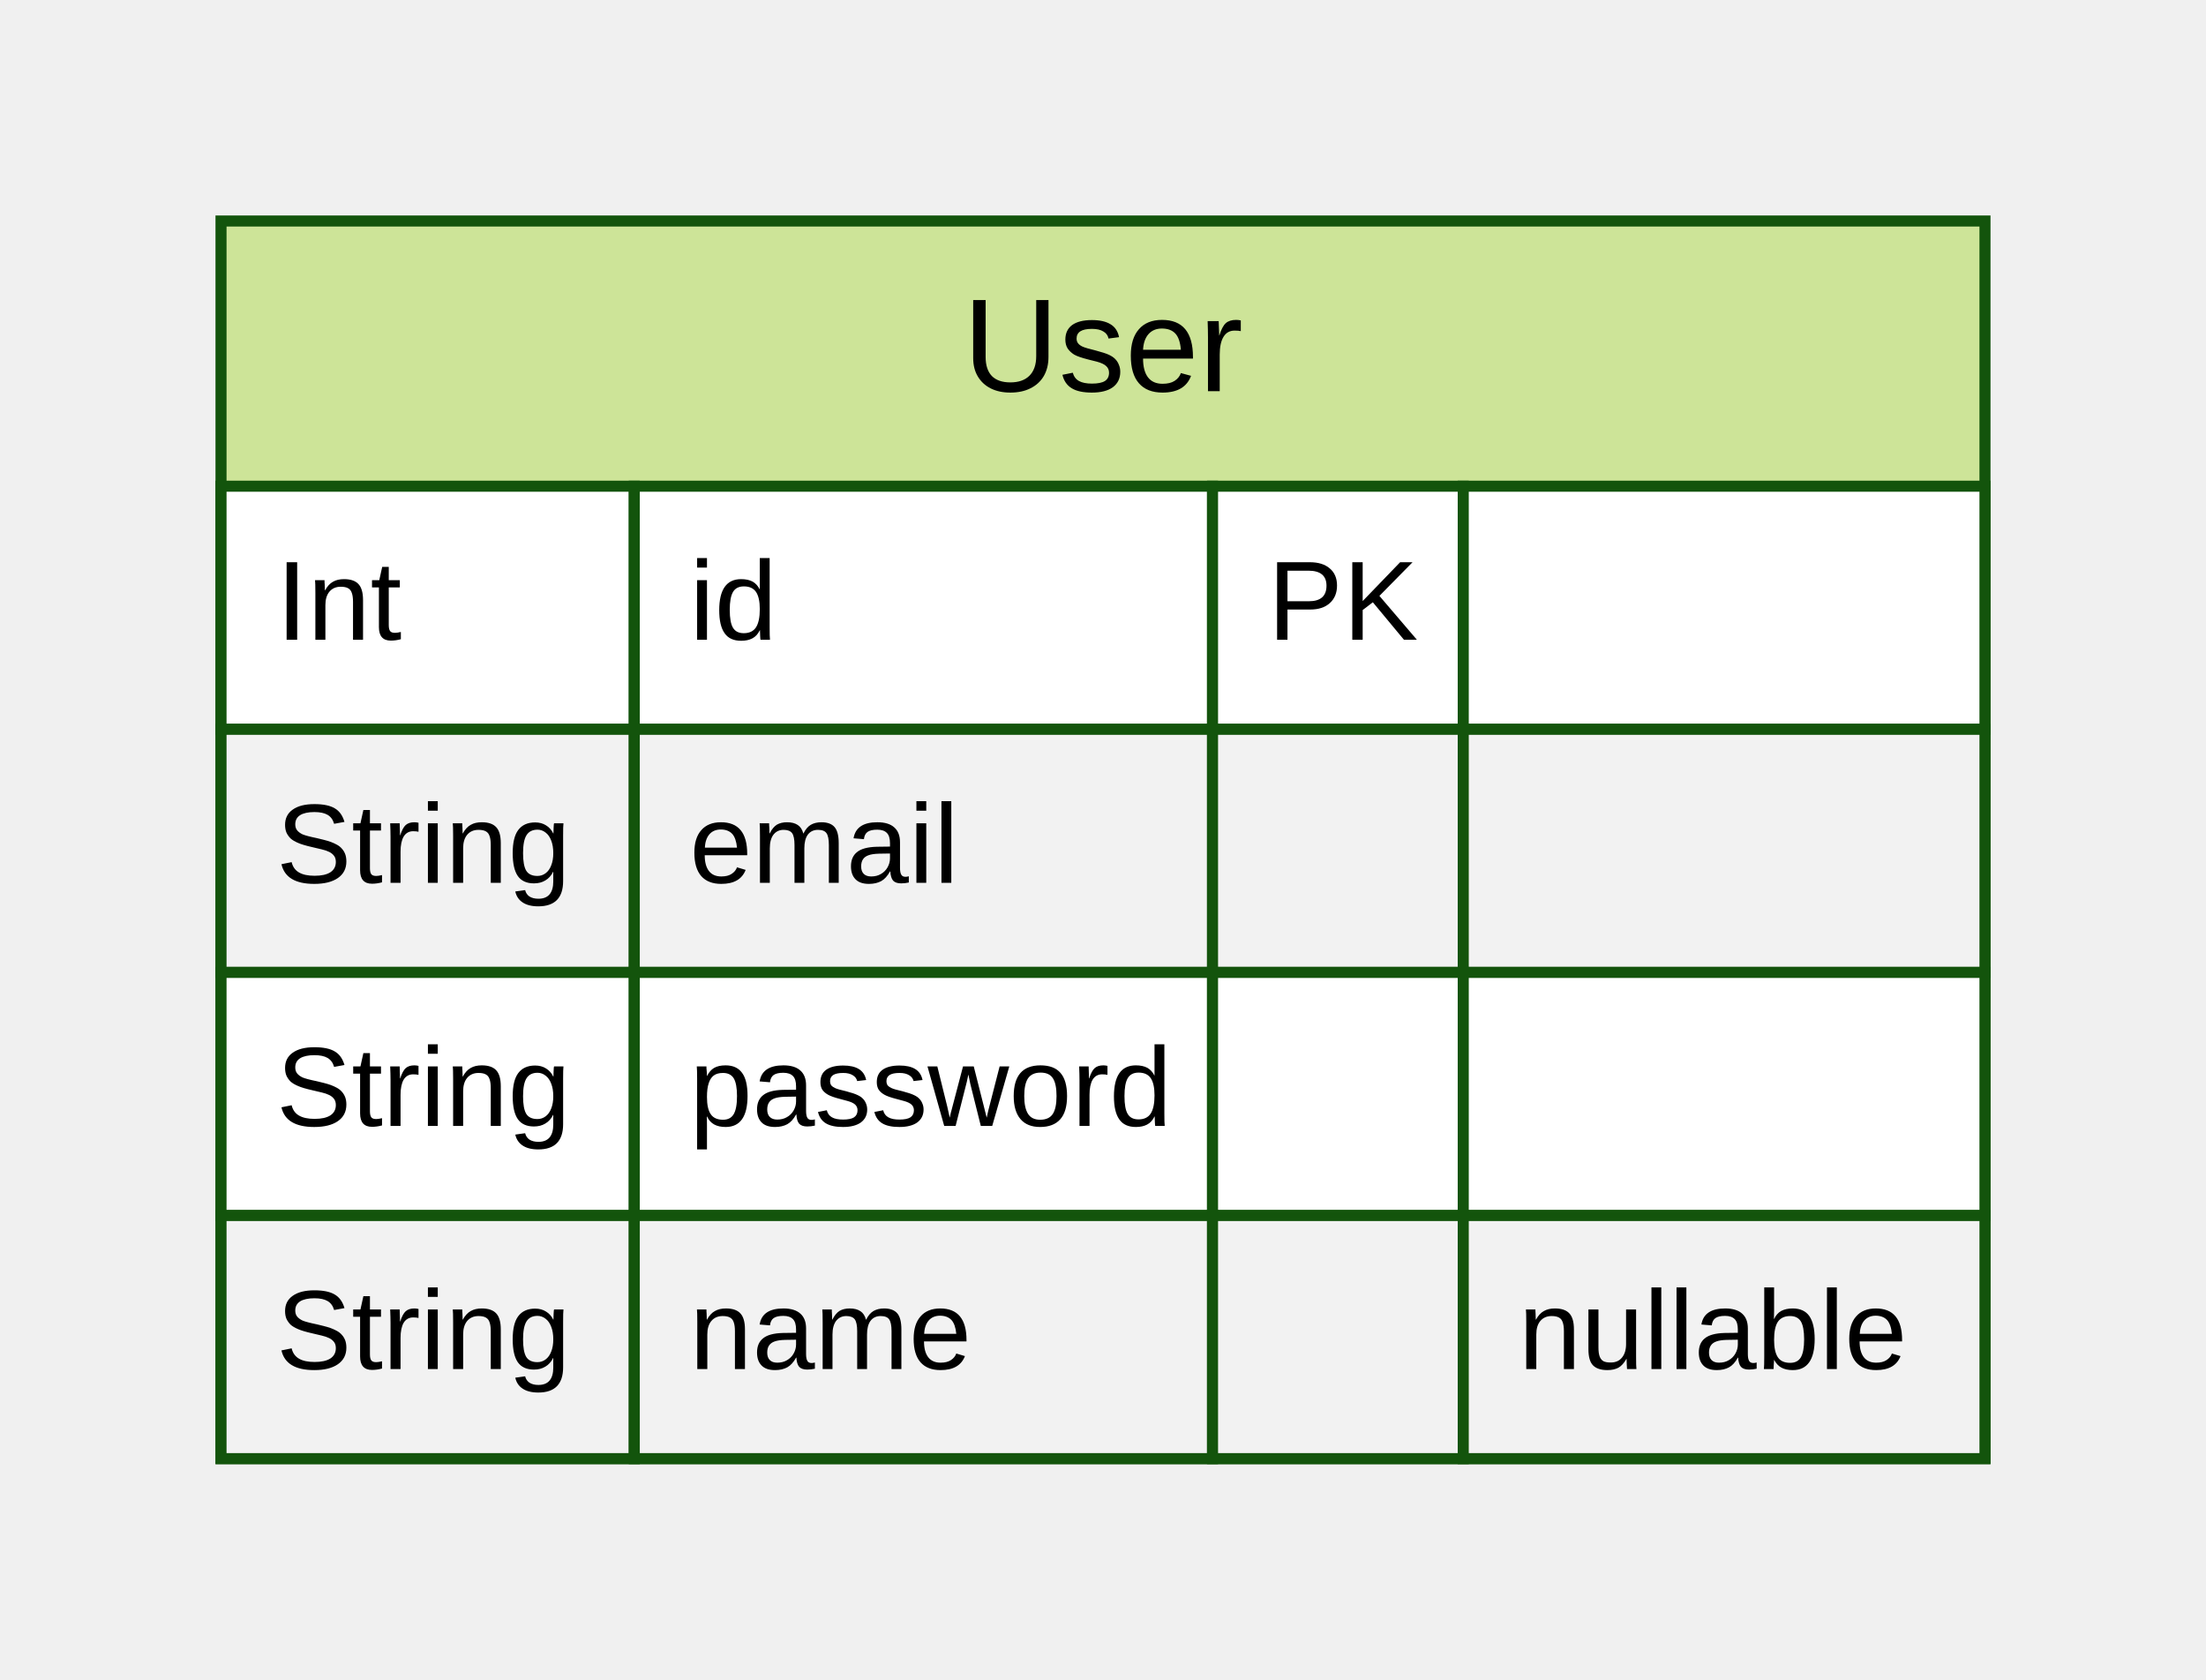
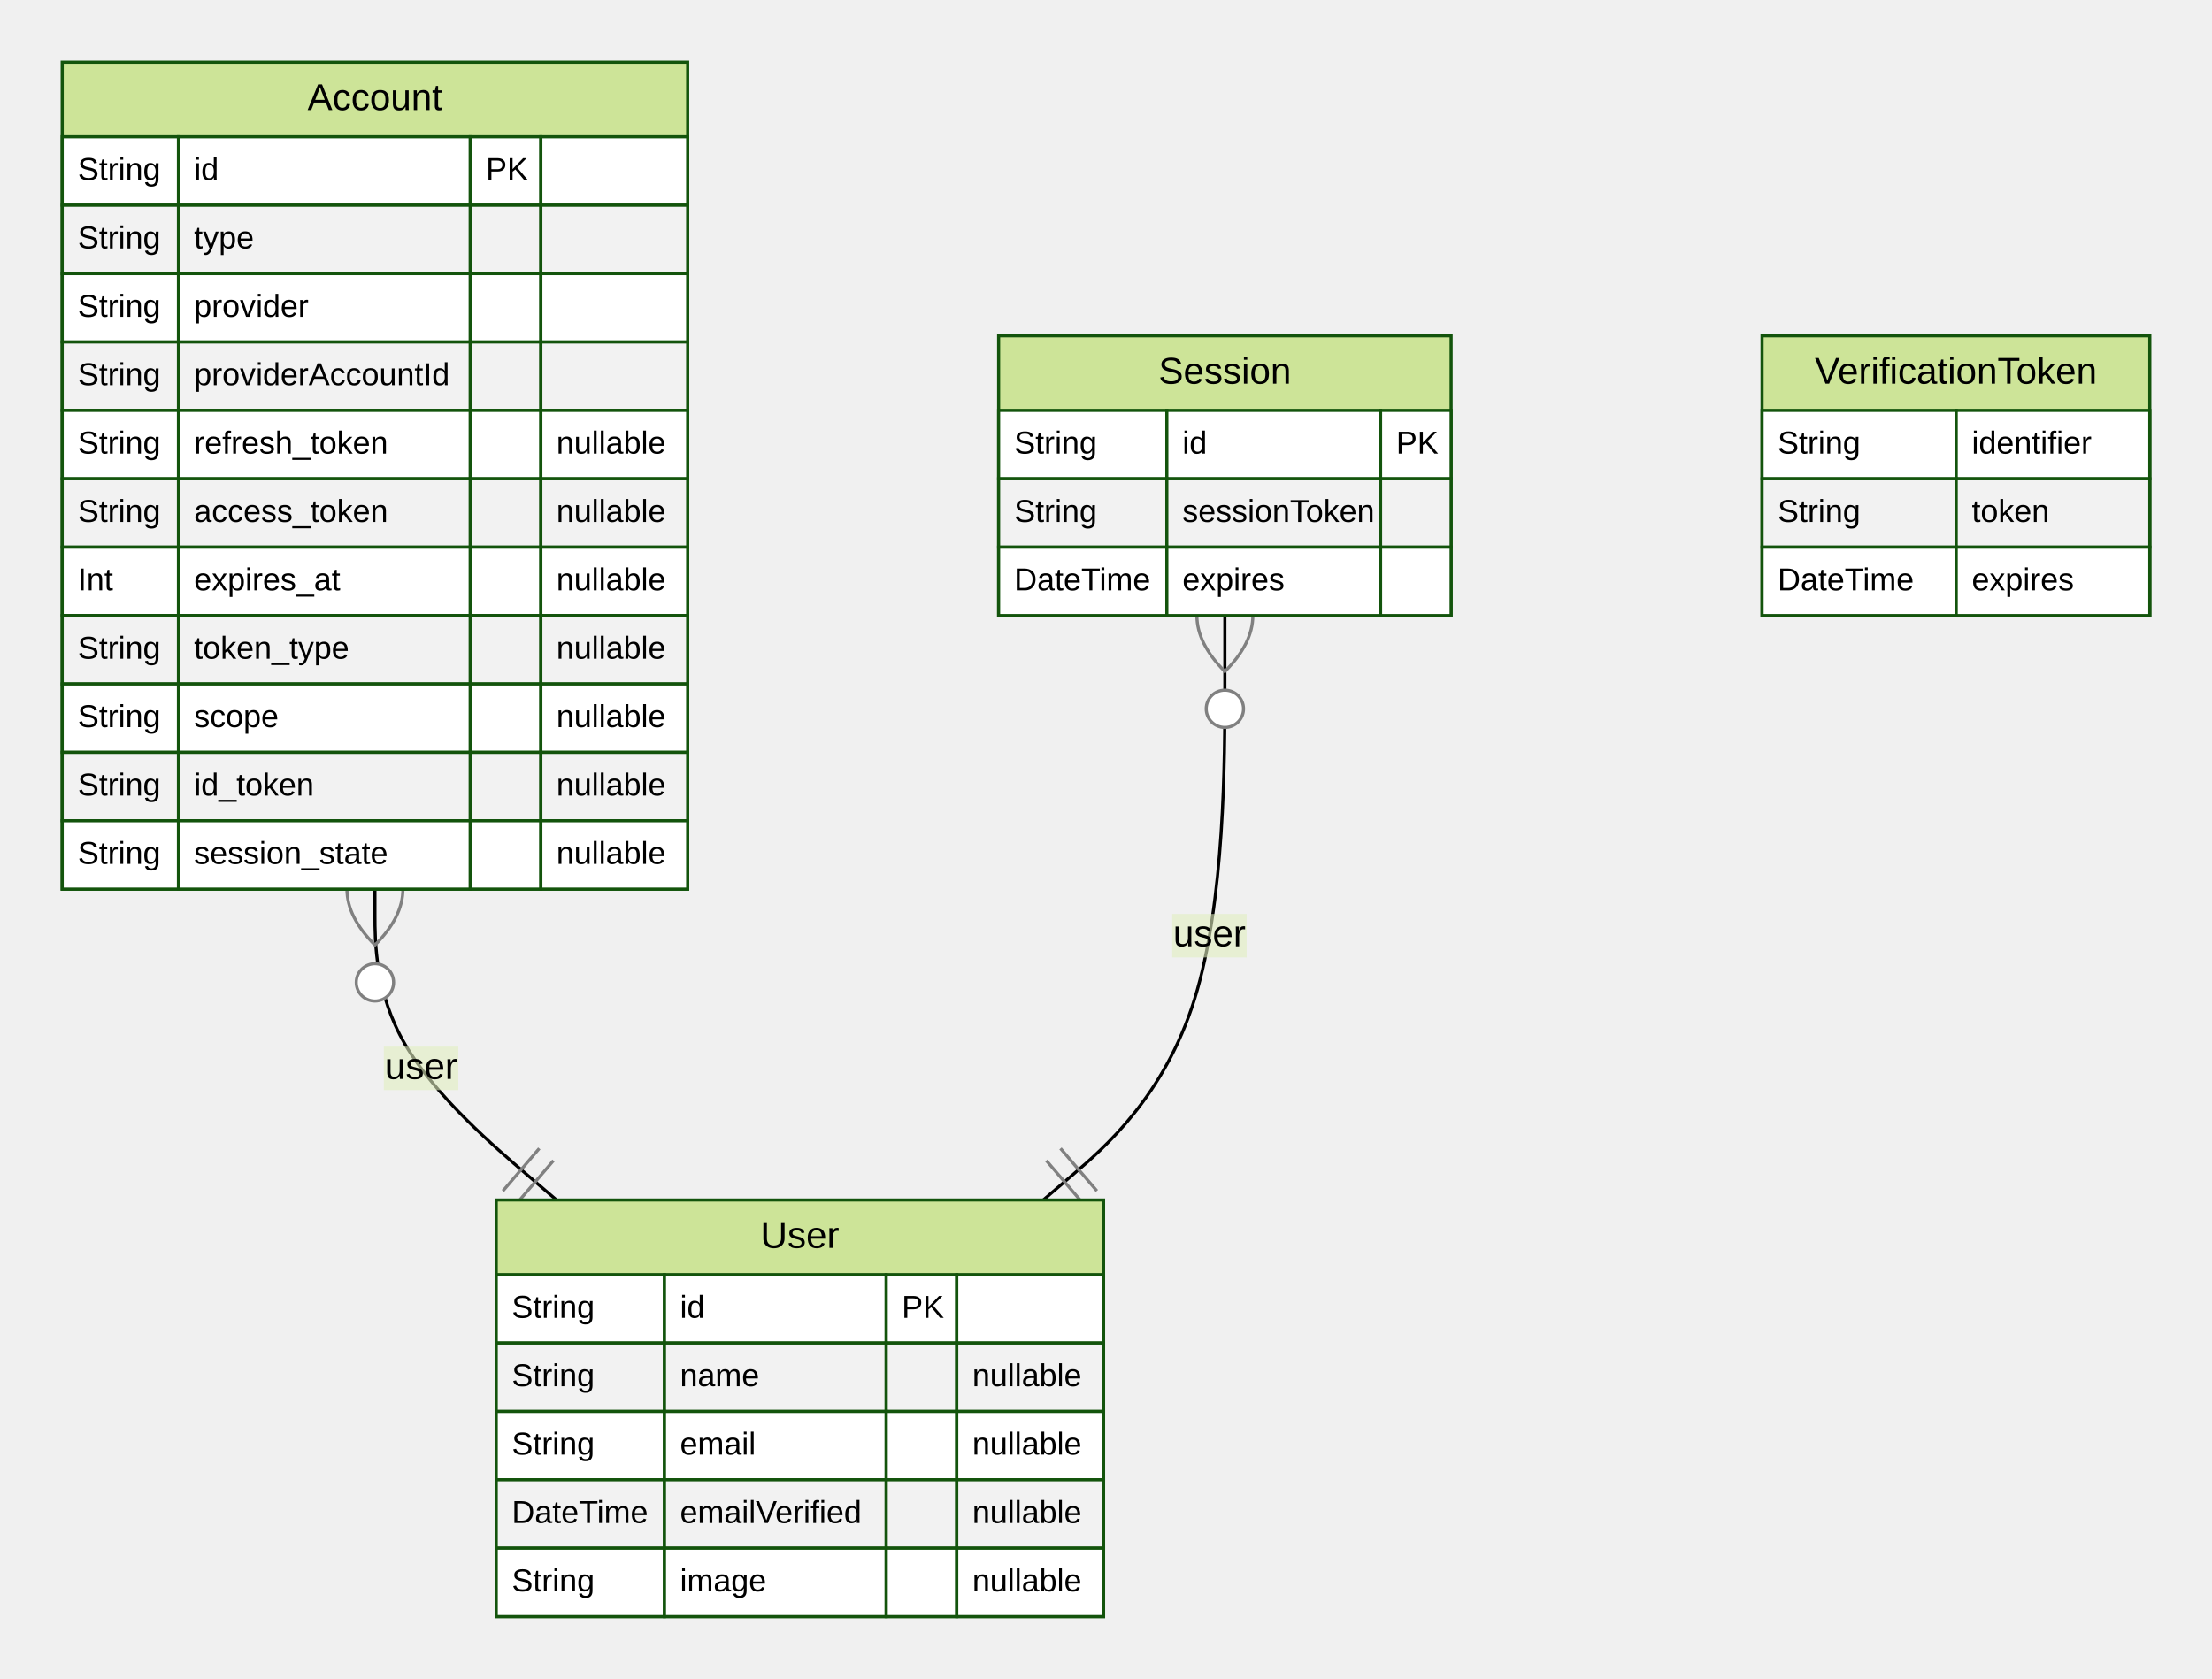
- <svg xmlns="http://www.w3.org/2000/svg" aria-labelledby="chart-title-mermaid-0 chart-desc-mermaid-0" role="img" viewBox="0 0 199.624 152" style="max-width: 199.624px; background-color: white;" width="100%" id="mermaid-0">
+ <svg xmlns="http://www.w3.org/2000/svg" aria-labelledby="chart-title-mermaid-0 chart-desc-mermaid-0" role="img" viewBox="0 0 711.367 540" style="max-width: 711.367px; background-color: white;" width="100%" id="mermaid-0">
  <style>#mermaid-0 {font-family:"trebuchet ms",verdana,arial,sans-serif;font-size:16px;fill:#000000;}#mermaid-0 .error-icon{fill:#552222;}#mermaid-0 .error-text{fill:#552222;stroke:#552222;}#mermaid-0 .edge-thickness-normal{stroke-width:2px;}#mermaid-0 .edge-thickness-thick{stroke-width:3.5px;}#mermaid-0 .edge-pattern-solid{stroke-dasharray:0;}#mermaid-0 .edge-pattern-dashed{stroke-dasharray:3;}#mermaid-0 .edge-pattern-dotted{stroke-dasharray:2;}#mermaid-0 .marker{fill:#000000;stroke:#000000;}#mermaid-0 .marker.cross{stroke:#000000;}#mermaid-0 svg{font-family:"trebuchet ms",verdana,arial,sans-serif;font-size:16px;}#mermaid-0 .entityBox{fill:#cde498;stroke:#13540c;}#mermaid-0 .attributeBoxOdd{fill:#ffffff;stroke:#13540c;}#mermaid-0 .attributeBoxEven{fill:#f2f2f2;stroke:#13540c;}#mermaid-0 .relationshipLabelBox{fill:hsl(78.158, 58.462%, 84.51%);opacity:0.7;background-color:hsl(78.158, 58.462%, 84.51%);}#mermaid-0 .relationshipLabelBox rect{opacity:0.5;}#mermaid-0 .relationshipLine{stroke:#000000;}#mermaid-0 :root{--mermaid-font-family:"trebuchet ms",verdana,arial,sans-serif;}</style>
  <g />
  <defs>
    <marker orient="auto" markerHeight="18" markerWidth="18" refY="9" refX="0" id="ONLY_ONE_START">
      <path d="M9,0 L9,18 M15,0 L15,18" fill="none" stroke="gray" />
    </marker>
  </defs>
  <defs>
    <marker orient="auto" markerHeight="18" markerWidth="18" refY="9" refX="18" id="ONLY_ONE_END">
      <path d="M3,0 L3,18 M9,0 L9,18" fill="none" stroke="gray" />
    </marker>
  </defs>
  <defs>
    <marker orient="auto" markerHeight="18" markerWidth="30" refY="9" refX="0" id="ZERO_OR_ONE_START">
      <circle r="6" cy="9" cx="21" fill="white" stroke="gray" />
      <path d="M9,0 L9,18" fill="none" stroke="gray" />
    </marker>
  </defs>
  <defs>
    <marker orient="auto" markerHeight="18" markerWidth="30" refY="9" refX="30" id="ZERO_OR_ONE_END">
      <circle r="6" cy="9" cx="9" fill="white" stroke="gray" />
      <path d="M21,0 L21,18" fill="none" stroke="gray" />
    </marker>
  </defs>
  <defs>
    <marker orient="auto" markerHeight="36" markerWidth="45" refY="18" refX="18" id="ONE_OR_MORE_START">
      <path d="M0,18 Q 18,0 36,18 Q 18,36 0,18 M42,9 L42,27" fill="none" stroke="gray" />
    </marker>
  </defs>
  <defs>
    <marker orient="auto" markerHeight="36" markerWidth="45" refY="18" refX="27" id="ONE_OR_MORE_END">
      <path d="M3,9 L3,27 M9,18 Q27,0 45,18 Q27,36 9,18" fill="none" stroke="gray" />
    </marker>
  </defs>
  <defs>
    <marker orient="auto" markerHeight="36" markerWidth="57" refY="18" refX="18" id="ZERO_OR_MORE_START">
      <circle r="6" cy="18" cx="48" fill="white" stroke="gray" />
      <path d="M0,18 Q18,0 36,18 Q18,36 0,18" fill="none" stroke="gray" />
    </marker>
  </defs>
  <defs>
    <marker orient="auto" markerHeight="36" markerWidth="57" refY="18" refX="39" id="ZERO_OR_MORE_END">
      <circle r="6" cy="18" cx="9" fill="white" stroke="gray" />
      <path d="M21,18 Q39,0 57,18 Q39,36 21,18" fill="none" stroke="gray" />
    </marker>
  </defs>
-   <g transform="translate(20,20 )" id="User">
-     <rect height="112" width="159.624" y="0" x="0" stroke="gray" fill-opacity="100%" fill="honeydew" class="er entityBox" />
-     <text transform="translate(79.81188,12)" style="font-family: &quot;trebuchet ms&quot;, verdana, arial, sans-serif;; font-size: 12px" text-anchor="middle" dominant-baseline="middle" y="0" x="0" id="entity-User" class="er entityLabel">User</text>
+   <path marker-start="url(#ZERO_OR_MORE_START)" marker-end="url(#ONLY_ONE_END)" fill="none" stroke="gray" d="M120.575,286L120.575,294.333C120.575,302.667,120.575,319.333,130.31,336C140.044,352.667,159.512,369.333,169.246,377.667L178.981,386" class="er relationshipLine" />
+   <path marker-start="url(#ZERO_OR_MORE_START)" marker-end="url(#ONLY_ONE_END)" fill="none" stroke="gray" d="M393.912,198L393.912,221C393.912,244,393.912,290,384.177,321.333C374.443,352.667,354.975,369.333,345.241,377.667L335.506,386" class="er relationshipLine" />
+   <g transform="translate(20,20 )" id="Account">
+     <rect height="266" width="201.151" y="0" x="0" stroke="gray" fill-opacity="100%" fill="honeydew" class="er entityBox" />
+     <text transform="translate(100.5754,12)" style="font-family: &quot;trebuchet ms&quot;, verdana, arial, sans-serif;; font-size: 12px" text-anchor="middle" dominant-baseline="middle" y="0" x="0" id="entity-Account" class="er entityLabel">Account</text>
    <rect height="22" width="37.396" y="24" x="0" stroke="gray" fill-opacity="100%" fill="honeydew" class="er attributeBoxOdd" />
-     <text transform="translate(5,35)" style="font-family: &quot;trebuchet ms&quot;, verdana, arial, sans-serif;; font-size: 10.2px" text-anchor="left" dominant-baseline="middle" y="0" x="0" id="entity-User-attr-1-type" class="er entityLabel">Int</text>
-     <rect height="22" width="52.327" y="24" x="37.396" stroke="gray" fill-opacity="100%" fill="honeydew" class="er attributeBoxOdd" />
-     <text transform="translate(42.39606,35)" style="font-family: &quot;trebuchet ms&quot;, verdana, arial, sans-serif;; font-size: 10.2px" text-anchor="left" dominant-baseline="middle" y="0" x="0" id="entity-User-attr-1-name" class="er entityLabel">id</text>
-     <rect height="22" width="22.688" y="24" x="89.724" stroke="gray" fill-opacity="100%" fill="honeydew" class="er attributeBoxOdd" />
-     <text transform="translate(94.72354,35)" style="font-family: &quot;trebuchet ms&quot;, verdana, arial, sans-serif;; font-size: 10.2px" text-anchor="left" dominant-baseline="middle" y="0" x="0" id="entity-User-attr-1-key" class="er entityLabel">PK</text>
-     <rect height="22" width="47.213" y="24" x="112.411" stroke="gray" fill-opacity="100%" fill="honeydew" class="er attributeBoxOdd" />
-     <text transform="translate(117.4112,35)" style="font-family: &quot;trebuchet ms&quot;, verdana, arial, sans-serif;; font-size: 10.2px" text-anchor="left" dominant-baseline="middle" y="0" x="0" id="entity-User-attr-1-comment" class="er entityLabel" />
+     <text transform="translate(5,35)" style="font-family: &quot;trebuchet ms&quot;, verdana, arial, sans-serif;; font-size: 10.2px" text-anchor="left" dominant-baseline="middle" y="0" x="0" id="entity-Account-attr-1-type" class="er entityLabel">String</text>
+     <rect height="22" width="93.855" y="24" x="37.396" stroke="gray" fill-opacity="100%" fill="honeydew" class="er attributeBoxOdd" />
+     <text transform="translate(42.39606,35)" style="font-family: &quot;trebuchet ms&quot;, verdana, arial, sans-serif;; font-size: 10.2px" text-anchor="left" dominant-baseline="middle" y="0" x="0" id="entity-Account-attr-1-name" class="er entityLabel">id</text>
+     <rect height="22" width="22.688" y="24" x="131.251" stroke="gray" fill-opacity="100%" fill="honeydew" class="er attributeBoxOdd" />
+     <text transform="translate(136.2506,35)" style="font-family: &quot;trebuchet ms&quot;, verdana, arial, sans-serif;; font-size: 10.2px" text-anchor="left" dominant-baseline="middle" y="0" x="0" id="entity-Account-attr-1-key" class="er entityLabel">PK</text>
+     <rect height="22" width="47.213" y="24" x="153.938" stroke="gray" fill-opacity="100%" fill="honeydew" class="er attributeBoxOdd" />
+     <text transform="translate(158.9383,35)" style="font-family: &quot;trebuchet ms&quot;, verdana, arial, sans-serif;; font-size: 10.2px" text-anchor="left" dominant-baseline="middle" y="0" x="0" id="entity-Account-attr-1-comment" class="er entityLabel" />
    <rect height="22" width="37.396" y="46" x="0" stroke="gray" fill-opacity="100%" fill="honeydew" class="er attributeBoxEven" />
+     <text transform="translate(5,57)" style="font-family: &quot;trebuchet ms&quot;, verdana, arial, sans-serif;; font-size: 10.2px" text-anchor="left" dominant-baseline="middle" y="0" x="0" id="entity-Account-attr-2-type" class="er entityLabel">String</text>
+     <rect height="22" width="93.855" y="46" x="37.396" stroke="gray" fill-opacity="100%" fill="honeydew" class="er attributeBoxEven" />
+     <text transform="translate(42.39606,57)" style="font-family: &quot;trebuchet ms&quot;, verdana, arial, sans-serif;; font-size: 10.2px" text-anchor="left" dominant-baseline="middle" y="0" x="0" id="entity-Account-attr-2-name" class="er entityLabel">type</text>
+     <rect height="22" width="22.688" y="46" x="131.251" stroke="gray" fill-opacity="100%" fill="honeydew" class="er attributeBoxEven" />
+     <text transform="translate(136.2506,57)" style="font-family: &quot;trebuchet ms&quot;, verdana, arial, sans-serif;; font-size: 10.2px" text-anchor="left" dominant-baseline="middle" y="0" x="0" id="entity-Account-attr-2-key" class="er entityLabel" />
+     <rect height="22" width="47.213" y="46" x="153.938" stroke="gray" fill-opacity="100%" fill="honeydew" class="er attributeBoxEven" />
+     <text transform="translate(158.9383,57)" style="font-family: &quot;trebuchet ms&quot;, verdana, arial, sans-serif;; font-size: 10.2px" text-anchor="left" dominant-baseline="middle" y="0" x="0" id="entity-Account-attr-2-comment" class="er entityLabel" />
+     <rect height="22" width="37.396" y="68" x="0" stroke="gray" fill-opacity="100%" fill="honeydew" class="er attributeBoxOdd" />
+     <text transform="translate(5,79)" style="font-family: &quot;trebuchet ms&quot;, verdana, arial, sans-serif;; font-size: 10.2px" text-anchor="left" dominant-baseline="middle" y="0" x="0" id="entity-Account-attr-3-type" class="er entityLabel">String</text>
+     <rect height="22" width="93.855" y="68" x="37.396" stroke="gray" fill-opacity="100%" fill="honeydew" class="er attributeBoxOdd" />
+     <text transform="translate(42.39606,79)" style="font-family: &quot;trebuchet ms&quot;, verdana, arial, sans-serif;; font-size: 10.2px" text-anchor="left" dominant-baseline="middle" y="0" x="0" id="entity-Account-attr-3-name" class="er entityLabel">provider</text>
+     <rect height="22" width="22.688" y="68" x="131.251" stroke="gray" fill-opacity="100%" fill="honeydew" class="er attributeBoxOdd" />
+     <text transform="translate(136.2506,79)" style="font-family: &quot;trebuchet ms&quot;, verdana, arial, sans-serif;; font-size: 10.2px" text-anchor="left" dominant-baseline="middle" y="0" x="0" id="entity-Account-attr-3-key" class="er entityLabel" />
+     <rect height="22" width="47.213" y="68" x="153.938" stroke="gray" fill-opacity="100%" fill="honeydew" class="er attributeBoxOdd" />
+     <text transform="translate(158.9383,79)" style="font-family: &quot;trebuchet ms&quot;, verdana, arial, sans-serif;; font-size: 10.2px" text-anchor="left" dominant-baseline="middle" y="0" x="0" id="entity-Account-attr-3-comment" class="er entityLabel" />
+     <rect height="22" width="37.396" y="90" x="0" stroke="gray" fill-opacity="100%" fill="honeydew" class="er attributeBoxEven" />
+     <text transform="translate(5,101)" style="font-family: &quot;trebuchet ms&quot;, verdana, arial, sans-serif;; font-size: 10.2px" text-anchor="left" dominant-baseline="middle" y="0" x="0" id="entity-Account-attr-4-type" class="er entityLabel">String</text>
+     <rect height="22" width="93.855" y="90" x="37.396" stroke="gray" fill-opacity="100%" fill="honeydew" class="er attributeBoxEven" />
+     <text transform="translate(42.39606,101)" style="font-family: &quot;trebuchet ms&quot;, verdana, arial, sans-serif;; font-size: 10.2px" text-anchor="left" dominant-baseline="middle" y="0" x="0" id="entity-Account-attr-4-name" class="er entityLabel">providerAccountId</text>
+     <rect height="22" width="22.688" y="90" x="131.251" stroke="gray" fill-opacity="100%" fill="honeydew" class="er attributeBoxEven" />
+     <text transform="translate(136.2506,101)" style="font-family: &quot;trebuchet ms&quot;, verdana, arial, sans-serif;; font-size: 10.2px" text-anchor="left" dominant-baseline="middle" y="0" x="0" id="entity-Account-attr-4-key" class="er entityLabel" />
+     <rect height="22" width="47.213" y="90" x="153.938" stroke="gray" fill-opacity="100%" fill="honeydew" class="er attributeBoxEven" />
+     <text transform="translate(158.9383,101)" style="font-family: &quot;trebuchet ms&quot;, verdana, arial, sans-serif;; font-size: 10.2px" text-anchor="left" dominant-baseline="middle" y="0" x="0" id="entity-Account-attr-4-comment" class="er entityLabel" />
+     <rect height="22" width="37.396" y="112" x="0" stroke="gray" fill-opacity="100%" fill="honeydew" class="er attributeBoxOdd" />
+     <text transform="translate(5,123)" style="font-family: &quot;trebuchet ms&quot;, verdana, arial, sans-serif;; font-size: 10.2px" text-anchor="left" dominant-baseline="middle" y="0" x="0" id="entity-Account-attr-5-type" class="er entityLabel">String</text>
+     <rect height="22" width="93.855" y="112" x="37.396" stroke="gray" fill-opacity="100%" fill="honeydew" class="er attributeBoxOdd" />
+     <text transform="translate(42.39606,123)" style="font-family: &quot;trebuchet ms&quot;, verdana, arial, sans-serif;; font-size: 10.2px" text-anchor="left" dominant-baseline="middle" y="0" x="0" id="entity-Account-attr-5-name" class="er entityLabel">refresh_token</text>
+     <rect height="22" width="22.688" y="112" x="131.251" stroke="gray" fill-opacity="100%" fill="honeydew" class="er attributeBoxOdd" />
+     <text transform="translate(136.2506,123)" style="font-family: &quot;trebuchet ms&quot;, verdana, arial, sans-serif;; font-size: 10.2px" text-anchor="left" dominant-baseline="middle" y="0" x="0" id="entity-Account-attr-5-key" class="er entityLabel" />
+     <rect height="22" width="47.213" y="112" x="153.938" stroke="gray" fill-opacity="100%" fill="honeydew" class="er attributeBoxOdd" />
+     <text transform="translate(158.9383,123)" style="font-family: &quot;trebuchet ms&quot;, verdana, arial, sans-serif;; font-size: 10.2px" text-anchor="left" dominant-baseline="middle" y="0" x="0" id="entity-Account-attr-5-comment" class="er entityLabel">nullable</text>
+     <rect height="22" width="37.396" y="134" x="0" stroke="gray" fill-opacity="100%" fill="honeydew" class="er attributeBoxEven" />
+     <text transform="translate(5,145)" style="font-family: &quot;trebuchet ms&quot;, verdana, arial, sans-serif;; font-size: 10.2px" text-anchor="left" dominant-baseline="middle" y="0" x="0" id="entity-Account-attr-6-type" class="er entityLabel">String</text>
+     <rect height="22" width="93.855" y="134" x="37.396" stroke="gray" fill-opacity="100%" fill="honeydew" class="er attributeBoxEven" />
+     <text transform="translate(42.39606,145)" style="font-family: &quot;trebuchet ms&quot;, verdana, arial, sans-serif;; font-size: 10.2px" text-anchor="left" dominant-baseline="middle" y="0" x="0" id="entity-Account-attr-6-name" class="er entityLabel">access_token</text>
+     <rect height="22" width="22.688" y="134" x="131.251" stroke="gray" fill-opacity="100%" fill="honeydew" class="er attributeBoxEven" />
+     <text transform="translate(136.2506,145)" style="font-family: &quot;trebuchet ms&quot;, verdana, arial, sans-serif;; font-size: 10.2px" text-anchor="left" dominant-baseline="middle" y="0" x="0" id="entity-Account-attr-6-key" class="er entityLabel" />
+     <rect height="22" width="47.213" y="134" x="153.938" stroke="gray" fill-opacity="100%" fill="honeydew" class="er attributeBoxEven" />
+     <text transform="translate(158.9383,145)" style="font-family: &quot;trebuchet ms&quot;, verdana, arial, sans-serif;; font-size: 10.2px" text-anchor="left" dominant-baseline="middle" y="0" x="0" id="entity-Account-attr-6-comment" class="er entityLabel">nullable</text>
+     <rect height="22" width="37.396" y="156" x="0" stroke="gray" fill-opacity="100%" fill="honeydew" class="er attributeBoxOdd" />
+     <text transform="translate(5,167)" style="font-family: &quot;trebuchet ms&quot;, verdana, arial, sans-serif;; font-size: 10.2px" text-anchor="left" dominant-baseline="middle" y="0" x="0" id="entity-Account-attr-7-type" class="er entityLabel">Int</text>
+     <rect height="22" width="93.855" y="156" x="37.396" stroke="gray" fill-opacity="100%" fill="honeydew" class="er attributeBoxOdd" />
+     <text transform="translate(42.39606,167)" style="font-family: &quot;trebuchet ms&quot;, verdana, arial, sans-serif;; font-size: 10.2px" text-anchor="left" dominant-baseline="middle" y="0" x="0" id="entity-Account-attr-7-name" class="er entityLabel">expires_at</text>
+     <rect height="22" width="22.688" y="156" x="131.251" stroke="gray" fill-opacity="100%" fill="honeydew" class="er attributeBoxOdd" />
+     <text transform="translate(136.2506,167)" style="font-family: &quot;trebuchet ms&quot;, verdana, arial, sans-serif;; font-size: 10.2px" text-anchor="left" dominant-baseline="middle" y="0" x="0" id="entity-Account-attr-7-key" class="er entityLabel" />
+     <rect height="22" width="47.213" y="156" x="153.938" stroke="gray" fill-opacity="100%" fill="honeydew" class="er attributeBoxOdd" />
+     <text transform="translate(158.9383,167)" style="font-family: &quot;trebuchet ms&quot;, verdana, arial, sans-serif;; font-size: 10.2px" text-anchor="left" dominant-baseline="middle" y="0" x="0" id="entity-Account-attr-7-comment" class="er entityLabel">nullable</text>
+     <rect height="22" width="37.396" y="178" x="0" stroke="gray" fill-opacity="100%" fill="honeydew" class="er attributeBoxEven" />
+     <text transform="translate(5,189)" style="font-family: &quot;trebuchet ms&quot;, verdana, arial, sans-serif;; font-size: 10.2px" text-anchor="left" dominant-baseline="middle" y="0" x="0" id="entity-Account-attr-8-type" class="er entityLabel">String</text>
+     <rect height="22" width="93.855" y="178" x="37.396" stroke="gray" fill-opacity="100%" fill="honeydew" class="er attributeBoxEven" />
+     <text transform="translate(42.39606,189)" style="font-family: &quot;trebuchet ms&quot;, verdana, arial, sans-serif;; font-size: 10.2px" text-anchor="left" dominant-baseline="middle" y="0" x="0" id="entity-Account-attr-8-name" class="er entityLabel">token_type</text>
+     <rect height="22" width="22.688" y="178" x="131.251" stroke="gray" fill-opacity="100%" fill="honeydew" class="er attributeBoxEven" />
+     <text transform="translate(136.2506,189)" style="font-family: &quot;trebuchet ms&quot;, verdana, arial, sans-serif;; font-size: 10.2px" text-anchor="left" dominant-baseline="middle" y="0" x="0" id="entity-Account-attr-8-key" class="er entityLabel" />
+     <rect height="22" width="47.213" y="178" x="153.938" stroke="gray" fill-opacity="100%" fill="honeydew" class="er attributeBoxEven" />
+     <text transform="translate(158.9383,189)" style="font-family: &quot;trebuchet ms&quot;, verdana, arial, sans-serif;; font-size: 10.2px" text-anchor="left" dominant-baseline="middle" y="0" x="0" id="entity-Account-attr-8-comment" class="er entityLabel">nullable</text>
+     <rect height="22" width="37.396" y="200" x="0" stroke="gray" fill-opacity="100%" fill="honeydew" class="er attributeBoxOdd" />
+     <text transform="translate(5,211)" style="font-family: &quot;trebuchet ms&quot;, verdana, arial, sans-serif;; font-size: 10.2px" text-anchor="left" dominant-baseline="middle" y="0" x="0" id="entity-Account-attr-9-type" class="er entityLabel">String</text>
+     <rect height="22" width="93.855" y="200" x="37.396" stroke="gray" fill-opacity="100%" fill="honeydew" class="er attributeBoxOdd" />
+     <text transform="translate(42.39606,211)" style="font-family: &quot;trebuchet ms&quot;, verdana, arial, sans-serif;; font-size: 10.2px" text-anchor="left" dominant-baseline="middle" y="0" x="0" id="entity-Account-attr-9-name" class="er entityLabel">scope</text>
+     <rect height="22" width="22.688" y="200" x="131.251" stroke="gray" fill-opacity="100%" fill="honeydew" class="er attributeBoxOdd" />
+     <text transform="translate(136.2506,211)" style="font-family: &quot;trebuchet ms&quot;, verdana, arial, sans-serif;; font-size: 10.2px" text-anchor="left" dominant-baseline="middle" y="0" x="0" id="entity-Account-attr-9-key" class="er entityLabel" />
+     <rect height="22" width="47.213" y="200" x="153.938" stroke="gray" fill-opacity="100%" fill="honeydew" class="er attributeBoxOdd" />
+     <text transform="translate(158.9383,211)" style="font-family: &quot;trebuchet ms&quot;, verdana, arial, sans-serif;; font-size: 10.2px" text-anchor="left" dominant-baseline="middle" y="0" x="0" id="entity-Account-attr-9-comment" class="er entityLabel">nullable</text>
+     <rect height="22" width="37.396" y="222" x="0" stroke="gray" fill-opacity="100%" fill="honeydew" class="er attributeBoxEven" />
+     <text transform="translate(5,233)" style="font-family: &quot;trebuchet ms&quot;, verdana, arial, sans-serif;; font-size: 10.2px" text-anchor="left" dominant-baseline="middle" y="0" x="0" id="entity-Account-attr-10-type" class="er entityLabel">String</text>
+     <rect height="22" width="93.855" y="222" x="37.396" stroke="gray" fill-opacity="100%" fill="honeydew" class="er attributeBoxEven" />
+     <text transform="translate(42.39606,233)" style="font-family: &quot;trebuchet ms&quot;, verdana, arial, sans-serif;; font-size: 10.2px" text-anchor="left" dominant-baseline="middle" y="0" x="0" id="entity-Account-attr-10-name" class="er entityLabel">id_token</text>
+     <rect height="22" width="22.688" y="222" x="131.251" stroke="gray" fill-opacity="100%" fill="honeydew" class="er attributeBoxEven" />
+     <text transform="translate(136.2506,233)" style="font-family: &quot;trebuchet ms&quot;, verdana, arial, sans-serif;; font-size: 10.2px" text-anchor="left" dominant-baseline="middle" y="0" x="0" id="entity-Account-attr-10-key" class="er entityLabel" />
+     <rect height="22" width="47.213" y="222" x="153.938" stroke="gray" fill-opacity="100%" fill="honeydew" class="er attributeBoxEven" />
+     <text transform="translate(158.9383,233)" style="font-family: &quot;trebuchet ms&quot;, verdana, arial, sans-serif;; font-size: 10.2px" text-anchor="left" dominant-baseline="middle" y="0" x="0" id="entity-Account-attr-10-comment" class="er entityLabel">nullable</text>
+     <rect height="22" width="37.396" y="244" x="0" stroke="gray" fill-opacity="100%" fill="honeydew" class="er attributeBoxOdd" />
+     <text transform="translate(5,255)" style="font-family: &quot;trebuchet ms&quot;, verdana, arial, sans-serif;; font-size: 10.2px" text-anchor="left" dominant-baseline="middle" y="0" x="0" id="entity-Account-attr-11-type" class="er entityLabel">String</text>
+     <rect height="22" width="93.855" y="244" x="37.396" stroke="gray" fill-opacity="100%" fill="honeydew" class="er attributeBoxOdd" />
+     <text transform="translate(42.39606,255)" style="font-family: &quot;trebuchet ms&quot;, verdana, arial, sans-serif;; font-size: 10.2px" text-anchor="left" dominant-baseline="middle" y="0" x="0" id="entity-Account-attr-11-name" class="er entityLabel">session_state</text>
+     <rect height="22" width="22.688" y="244" x="131.251" stroke="gray" fill-opacity="100%" fill="honeydew" class="er attributeBoxOdd" />
+     <text transform="translate(136.2506,255)" style="font-family: &quot;trebuchet ms&quot;, verdana, arial, sans-serif;; font-size: 10.2px" text-anchor="left" dominant-baseline="middle" y="0" x="0" id="entity-Account-attr-11-key" class="er entityLabel" />
+     <rect height="22" width="47.213" y="244" x="153.938" stroke="gray" fill-opacity="100%" fill="honeydew" class="er attributeBoxOdd" />
+     <text transform="translate(158.9383,255)" style="font-family: &quot;trebuchet ms&quot;, verdana, arial, sans-serif;; font-size: 10.2px" text-anchor="left" dominant-baseline="middle" y="0" x="0" id="entity-Account-attr-11-comment" class="er entityLabel">nullable</text>
+   </g>
+   <g transform="translate(321.1508,108 )" id="Session">
+     <rect height="90" width="145.521" y="0" x="0" stroke="gray" fill-opacity="100%" fill="honeydew" class="er entityBox" />
+     <text transform="translate(72.76066,12)" style="font-family: &quot;trebuchet ms&quot;, verdana, arial, sans-serif;; font-size: 12px" text-anchor="middle" dominant-baseline="middle" y="0" x="0" id="entity-Session" class="er entityLabel">Session</text>
+     <rect height="22" width="54.096" y="24" x="0" stroke="gray" fill-opacity="100%" fill="honeydew" class="er attributeBoxOdd" />
+     <text transform="translate(5,35)" style="font-family: &quot;trebuchet ms&quot;, verdana, arial, sans-serif;; font-size: 10.2px" text-anchor="left" dominant-baseline="middle" y="0" x="0" id="entity-Session-attr-1-type" class="er entityLabel">String</text>
+     <rect height="22" width="68.738" y="24" x="54.096" stroke="gray" fill-opacity="100%" fill="honeydew" class="er attributeBoxOdd" />
+     <text transform="translate(59.09555,35)" style="font-family: &quot;trebuchet ms&quot;, verdana, arial, sans-serif;; font-size: 10.2px" text-anchor="left" dominant-baseline="middle" y="0" x="0" id="entity-Session-attr-1-name" class="er entityLabel">id</text>
+     <rect height="22" width="22.688" y="24" x="122.834" stroke="gray" fill-opacity="100%" fill="honeydew" class="er attributeBoxOdd" />
+     <text transform="translate(127.8336,35)" style="font-family: &quot;trebuchet ms&quot;, verdana, arial, sans-serif;; font-size: 10.2px" text-anchor="left" dominant-baseline="middle" y="0" x="0" id="entity-Session-attr-1-key" class="er entityLabel">PK</text>
+     <rect height="22" width="54.096" y="46" x="0" stroke="gray" fill-opacity="100%" fill="honeydew" class="er attributeBoxEven" />
+     <text transform="translate(5,57)" style="font-family: &quot;trebuchet ms&quot;, verdana, arial, sans-serif;; font-size: 10.2px" text-anchor="left" dominant-baseline="middle" y="0" x="0" id="entity-Session-attr-2-type" class="er entityLabel">String</text>
+     <rect height="22" width="68.738" y="46" x="54.096" stroke="gray" fill-opacity="100%" fill="honeydew" class="er attributeBoxEven" />
+     <text transform="translate(59.09555,57)" style="font-family: &quot;trebuchet ms&quot;, verdana, arial, sans-serif;; font-size: 10.2px" text-anchor="left" dominant-baseline="middle" y="0" x="0" id="entity-Session-attr-2-name" class="er entityLabel">sessionToken</text>
+     <rect height="22" width="22.688" y="46" x="122.834" stroke="gray" fill-opacity="100%" fill="honeydew" class="er attributeBoxEven" />
+     <text transform="translate(127.8336,57)" style="font-family: &quot;trebuchet ms&quot;, verdana, arial, sans-serif;; font-size: 10.2px" text-anchor="left" dominant-baseline="middle" y="0" x="0" id="entity-Session-attr-2-key" class="er entityLabel" />
+     <rect height="22" width="54.096" y="68" x="0" stroke="gray" fill-opacity="100%" fill="honeydew" class="er attributeBoxOdd" />
+     <text transform="translate(5,79)" style="font-family: &quot;trebuchet ms&quot;, verdana, arial, sans-serif;; font-size: 10.2px" text-anchor="left" dominant-baseline="middle" y="0" x="0" id="entity-Session-attr-3-type" class="er entityLabel">DateTime</text>
+     <rect height="22" width="68.738" y="68" x="54.096" stroke="gray" fill-opacity="100%" fill="honeydew" class="er attributeBoxOdd" />
+     <text transform="translate(59.09555,79)" style="font-family: &quot;trebuchet ms&quot;, verdana, arial, sans-serif;; font-size: 10.2px" text-anchor="left" dominant-baseline="middle" y="0" x="0" id="entity-Session-attr-3-name" class="er entityLabel">expires</text>
+     <rect height="22" width="22.688" y="68" x="122.834" stroke="gray" fill-opacity="100%" fill="honeydew" class="er attributeBoxOdd" />
+     <text transform="translate(127.8336,79)" style="font-family: &quot;trebuchet ms&quot;, verdana, arial, sans-serif;; font-size: 10.2px" text-anchor="left" dominant-baseline="middle" y="0" x="0" id="entity-Session-attr-3-key" class="er entityLabel" />
+   </g>
+   <g transform="translate(159.5866,386 )" id="User">
+     <rect height="134" width="195.314" y="0" x="0" stroke="gray" fill-opacity="100%" fill="honeydew" class="er entityBox" />
+     <text transform="translate(97.65687,12)" style="font-family: &quot;trebuchet ms&quot;, verdana, arial, sans-serif;; font-size: 12px" text-anchor="middle" dominant-baseline="middle" y="0" x="0" id="entity-User" class="er entityLabel">User</text>
+     <rect height="22" width="54.096" y="24" x="0" stroke="gray" fill-opacity="100%" fill="honeydew" class="er attributeBoxOdd" />
+     <text transform="translate(5,35)" style="font-family: &quot;trebuchet ms&quot;, verdana, arial, sans-serif;; font-size: 10.2px" text-anchor="left" dominant-baseline="middle" y="0" x="0" id="entity-User-attr-1-type" class="er entityLabel">String</text>
+     <rect height="22" width="71.318" y="24" x="54.096" stroke="gray" fill-opacity="100%" fill="honeydew" class="er attributeBoxOdd" />
+     <text transform="translate(59.09555,35)" style="font-family: &quot;trebuchet ms&quot;, verdana, arial, sans-serif;; font-size: 10.2px" text-anchor="left" dominant-baseline="middle" y="0" x="0" id="entity-User-attr-1-name" class="er entityLabel">id</text>
+     <rect height="22" width="22.688" y="24" x="125.414" stroke="gray" fill-opacity="100%" fill="honeydew" class="er attributeBoxOdd" />
+     <text transform="translate(130.4135,35)" style="font-family: &quot;trebuchet ms&quot;, verdana, arial, sans-serif;; font-size: 10.2px" text-anchor="left" dominant-baseline="middle" y="0" x="0" id="entity-User-attr-1-key" class="er entityLabel">PK</text>
+     <rect height="22" width="47.213" y="24" x="148.101" stroke="gray" fill-opacity="100%" fill="honeydew" class="er attributeBoxOdd" />
+     <text transform="translate(153.1012,35)" style="font-family: &quot;trebuchet ms&quot;, verdana, arial, sans-serif;; font-size: 10.2px" text-anchor="left" dominant-baseline="middle" y="0" x="0" id="entity-User-attr-1-comment" class="er entityLabel" />
+     <rect height="22" width="54.096" y="46" x="0" stroke="gray" fill-opacity="100%" fill="honeydew" class="er attributeBoxEven" />
    <text transform="translate(5,57)" style="font-family: &quot;trebuchet ms&quot;, verdana, arial, sans-serif;; font-size: 10.2px" text-anchor="left" dominant-baseline="middle" y="0" x="0" id="entity-User-attr-2-type" class="er entityLabel">String</text>
-     <rect height="22" width="52.327" y="46" x="37.396" stroke="gray" fill-opacity="100%" fill="honeydew" class="er attributeBoxEven" />
-     <text transform="translate(42.39606,57)" style="font-family: &quot;trebuchet ms&quot;, verdana, arial, sans-serif;; font-size: 10.2px" text-anchor="left" dominant-baseline="middle" y="0" x="0" id="entity-User-attr-2-name" class="er entityLabel">email</text>
-     <rect height="22" width="22.688" y="46" x="89.724" stroke="gray" fill-opacity="100%" fill="honeydew" class="er attributeBoxEven" />
-     <text transform="translate(94.72354,57)" style="font-family: &quot;trebuchet ms&quot;, verdana, arial, sans-serif;; font-size: 10.2px" text-anchor="left" dominant-baseline="middle" y="0" x="0" id="entity-User-attr-2-key" class="er entityLabel" />
-     <rect height="22" width="47.213" y="46" x="112.411" stroke="gray" fill-opacity="100%" fill="honeydew" class="er attributeBoxEven" />
-     <text transform="translate(117.4112,57)" style="font-family: &quot;trebuchet ms&quot;, verdana, arial, sans-serif;; font-size: 10.2px" text-anchor="left" dominant-baseline="middle" y="0" x="0" id="entity-User-attr-2-comment" class="er entityLabel" />
-     <rect height="22" width="37.396" y="68" x="0" stroke="gray" fill-opacity="100%" fill="honeydew" class="er attributeBoxOdd" />
+     <rect height="22" width="71.318" y="46" x="54.096" stroke="gray" fill-opacity="100%" fill="honeydew" class="er attributeBoxEven" />
+     <text transform="translate(59.09555,57)" style="font-family: &quot;trebuchet ms&quot;, verdana, arial, sans-serif;; font-size: 10.2px" text-anchor="left" dominant-baseline="middle" y="0" x="0" id="entity-User-attr-2-name" class="er entityLabel">name</text>
+     <rect height="22" width="22.688" y="46" x="125.414" stroke="gray" fill-opacity="100%" fill="honeydew" class="er attributeBoxEven" />
+     <text transform="translate(130.4135,57)" style="font-family: &quot;trebuchet ms&quot;, verdana, arial, sans-serif;; font-size: 10.2px" text-anchor="left" dominant-baseline="middle" y="0" x="0" id="entity-User-attr-2-key" class="er entityLabel" />
+     <rect height="22" width="47.213" y="46" x="148.101" stroke="gray" fill-opacity="100%" fill="honeydew" class="er attributeBoxEven" />
+     <text transform="translate(153.1012,57)" style="font-family: &quot;trebuchet ms&quot;, verdana, arial, sans-serif;; font-size: 10.2px" text-anchor="left" dominant-baseline="middle" y="0" x="0" id="entity-User-attr-2-comment" class="er entityLabel">nullable</text>
+     <rect height="22" width="54.096" y="68" x="0" stroke="gray" fill-opacity="100%" fill="honeydew" class="er attributeBoxOdd" />
    <text transform="translate(5,79)" style="font-family: &quot;trebuchet ms&quot;, verdana, arial, sans-serif;; font-size: 10.2px" text-anchor="left" dominant-baseline="middle" y="0" x="0" id="entity-User-attr-3-type" class="er entityLabel">String</text>
-     <rect height="22" width="52.327" y="68" x="37.396" stroke="gray" fill-opacity="100%" fill="honeydew" class="er attributeBoxOdd" />
-     <text transform="translate(42.39606,79)" style="font-family: &quot;trebuchet ms&quot;, verdana, arial, sans-serif;; font-size: 10.2px" text-anchor="left" dominant-baseline="middle" y="0" x="0" id="entity-User-attr-3-name" class="er entityLabel">password</text>
-     <rect height="22" width="22.688" y="68" x="89.724" stroke="gray" fill-opacity="100%" fill="honeydew" class="er attributeBoxOdd" />
-     <text transform="translate(94.72354,79)" style="font-family: &quot;trebuchet ms&quot;, verdana, arial, sans-serif;; font-size: 10.2px" text-anchor="left" dominant-baseline="middle" y="0" x="0" id="entity-User-attr-3-key" class="er entityLabel" />
-     <rect height="22" width="47.213" y="68" x="112.411" stroke="gray" fill-opacity="100%" fill="honeydew" class="er attributeBoxOdd" />
-     <text transform="translate(117.4112,79)" style="font-family: &quot;trebuchet ms&quot;, verdana, arial, sans-serif;; font-size: 10.2px" text-anchor="left" dominant-baseline="middle" y="0" x="0" id="entity-User-attr-3-comment" class="er entityLabel" />
-     <rect height="22" width="37.396" y="90" x="0" stroke="gray" fill-opacity="100%" fill="honeydew" class="er attributeBoxEven" />
-     <text transform="translate(5,101)" style="font-family: &quot;trebuchet ms&quot;, verdana, arial, sans-serif;; font-size: 10.2px" text-anchor="left" dominant-baseline="middle" y="0" x="0" id="entity-User-attr-4-type" class="er entityLabel">String</text>
-     <rect height="22" width="52.327" y="90" x="37.396" stroke="gray" fill-opacity="100%" fill="honeydew" class="er attributeBoxEven" />
-     <text transform="translate(42.39606,101)" style="font-family: &quot;trebuchet ms&quot;, verdana, arial, sans-serif;; font-size: 10.2px" text-anchor="left" dominant-baseline="middle" y="0" x="0" id="entity-User-attr-4-name" class="er entityLabel">name</text>
-     <rect height="22" width="22.688" y="90" x="89.724" stroke="gray" fill-opacity="100%" fill="honeydew" class="er attributeBoxEven" />
-     <text transform="translate(94.72354,101)" style="font-family: &quot;trebuchet ms&quot;, verdana, arial, sans-serif;; font-size: 10.2px" text-anchor="left" dominant-baseline="middle" y="0" x="0" id="entity-User-attr-4-key" class="er entityLabel" />
-     <rect height="22" width="47.213" y="90" x="112.411" stroke="gray" fill-opacity="100%" fill="honeydew" class="er attributeBoxEven" />
-     <text transform="translate(117.4112,101)" style="font-family: &quot;trebuchet ms&quot;, verdana, arial, sans-serif;; font-size: 10.2px" text-anchor="left" dominant-baseline="middle" y="0" x="0" id="entity-User-attr-4-comment" class="er entityLabel">nullable</text>
-   </g>
+     <rect height="22" width="71.318" y="68" x="54.096" stroke="gray" fill-opacity="100%" fill="honeydew" class="er attributeBoxOdd" />
+     <text transform="translate(59.09555,79)" style="font-family: &quot;trebuchet ms&quot;, verdana, arial, sans-serif;; font-size: 10.2px" text-anchor="left" dominant-baseline="middle" y="0" x="0" id="entity-User-attr-3-name" class="er entityLabel">email</text>
+     <rect height="22" width="22.688" y="68" x="125.414" stroke="gray" fill-opacity="100%" fill="honeydew" class="er attributeBoxOdd" />
+     <text transform="translate(130.4135,79)" style="font-family: &quot;trebuchet ms&quot;, verdana, arial, sans-serif;; font-size: 10.2px" text-anchor="left" dominant-baseline="middle" y="0" x="0" id="entity-User-attr-3-key" class="er entityLabel" />
+     <rect height="22" width="47.213" y="68" x="148.101" stroke="gray" fill-opacity="100%" fill="honeydew" class="er attributeBoxOdd" />
+     <text transform="translate(153.1012,79)" style="font-family: &quot;trebuchet ms&quot;, verdana, arial, sans-serif;; font-size: 10.2px" text-anchor="left" dominant-baseline="middle" y="0" x="0" id="entity-User-attr-3-comment" class="er entityLabel">nullable</text>
+     <rect height="22" width="54.096" y="90" x="0" stroke="gray" fill-opacity="100%" fill="honeydew" class="er attributeBoxEven" />
+     <text transform="translate(5,101)" style="font-family: &quot;trebuchet ms&quot;, verdana, arial, sans-serif;; font-size: 10.2px" text-anchor="left" dominant-baseline="middle" y="0" x="0" id="entity-User-attr-4-type" class="er entityLabel">DateTime</text>
+     <rect height="22" width="71.318" y="90" x="54.096" stroke="gray" fill-opacity="100%" fill="honeydew" class="er attributeBoxEven" />
+     <text transform="translate(59.09555,101)" style="font-family: &quot;trebuchet ms&quot;, verdana, arial, sans-serif;; font-size: 10.2px" text-anchor="left" dominant-baseline="middle" y="0" x="0" id="entity-User-attr-4-name" class="er entityLabel">emailVerified</text>
+     <rect height="22" width="22.688" y="90" x="125.414" stroke="gray" fill-opacity="100%" fill="honeydew" class="er attributeBoxEven" />
+     <text transform="translate(130.4135,101)" style="font-family: &quot;trebuchet ms&quot;, verdana, arial, sans-serif;; font-size: 10.2px" text-anchor="left" dominant-baseline="middle" y="0" x="0" id="entity-User-attr-4-key" class="er entityLabel" />
+     <rect height="22" width="47.213" y="90" x="148.101" stroke="gray" fill-opacity="100%" fill="honeydew" class="er attributeBoxEven" />
+     <text transform="translate(153.1012,101)" style="font-family: &quot;trebuchet ms&quot;, verdana, arial, sans-serif;; font-size: 10.2px" text-anchor="left" dominant-baseline="middle" y="0" x="0" id="entity-User-attr-4-comment" class="er entityLabel">nullable</text>
+     <rect height="22" width="54.096" y="112" x="0" stroke="gray" fill-opacity="100%" fill="honeydew" class="er attributeBoxOdd" />
+     <text transform="translate(5,123)" style="font-family: &quot;trebuchet ms&quot;, verdana, arial, sans-serif;; font-size: 10.2px" text-anchor="left" dominant-baseline="middle" y="0" x="0" id="entity-User-attr-5-type" class="er entityLabel">String</text>
+     <rect height="22" width="71.318" y="112" x="54.096" stroke="gray" fill-opacity="100%" fill="honeydew" class="er attributeBoxOdd" />
+     <text transform="translate(59.09555,123)" style="font-family: &quot;trebuchet ms&quot;, verdana, arial, sans-serif;; font-size: 10.2px" text-anchor="left" dominant-baseline="middle" y="0" x="0" id="entity-User-attr-5-name" class="er entityLabel">image</text>
+     <rect height="22" width="22.688" y="112" x="125.414" stroke="gray" fill-opacity="100%" fill="honeydew" class="er attributeBoxOdd" />
+     <text transform="translate(130.4135,123)" style="font-family: &quot;trebuchet ms&quot;, verdana, arial, sans-serif;; font-size: 10.2px" text-anchor="left" dominant-baseline="middle" y="0" x="0" id="entity-User-attr-5-key" class="er entityLabel" />
+     <rect height="22" width="47.213" y="112" x="148.101" stroke="gray" fill-opacity="100%" fill="honeydew" class="er attributeBoxOdd" />
+     <text transform="translate(153.1012,123)" style="font-family: &quot;trebuchet ms&quot;, verdana, arial, sans-serif;; font-size: 10.2px" text-anchor="left" dominant-baseline="middle" y="0" x="0" id="entity-User-attr-5-comment" class="er entityLabel">nullable</text>
+   </g>
+   <g transform="translate(566.6722,108 )" id="VerificationToken">
+     <rect height="90" width="124.695" y="0" x="0" stroke="gray" fill-opacity="100%" fill="honeydew" class="er entityBox" />
+     <text transform="translate(62.34766,12)" style="font-family: &quot;trebuchet ms&quot;, verdana, arial, sans-serif;; font-size: 12px" text-anchor="middle" dominant-baseline="middle" y="0" x="0" id="entity-VerificationToken" class="er entityLabel">VerificationToken</text>
+     <rect height="22" width="62.434" y="24" x="0" stroke="gray" fill-opacity="100%" fill="honeydew" class="er attributeBoxOdd" />
+     <text transform="translate(5,35)" style="font-family: &quot;trebuchet ms&quot;, verdana, arial, sans-serif;; font-size: 10.2px" text-anchor="left" dominant-baseline="middle" y="0" x="0" id="entity-VerificationToken-attr-1-type" class="er entityLabel">String</text>
+     <rect height="22" width="62.261" y="24" x="62.434" stroke="gray" fill-opacity="100%" fill="honeydew" class="er attributeBoxOdd" />
+     <text transform="translate(67.4343,35)" style="font-family: &quot;trebuchet ms&quot;, verdana, arial, sans-serif;; font-size: 10.2px" text-anchor="left" dominant-baseline="middle" y="0" x="0" id="entity-VerificationToken-attr-1-name" class="er entityLabel">identifier</text>
+     <rect height="22" width="62.434" y="46" x="0" stroke="gray" fill-opacity="100%" fill="honeydew" class="er attributeBoxEven" />
+     <text transform="translate(5,57)" style="font-family: &quot;trebuchet ms&quot;, verdana, arial, sans-serif;; font-size: 10.2px" text-anchor="left" dominant-baseline="middle" y="0" x="0" id="entity-VerificationToken-attr-2-type" class="er entityLabel">String</text>
+     <rect height="22" width="62.261" y="46" x="62.434" stroke="gray" fill-opacity="100%" fill="honeydew" class="er attributeBoxEven" />
+     <text transform="translate(67.4343,57)" style="font-family: &quot;trebuchet ms&quot;, verdana, arial, sans-serif;; font-size: 10.2px" text-anchor="left" dominant-baseline="middle" y="0" x="0" id="entity-VerificationToken-attr-2-name" class="er entityLabel">token</text>
+     <rect height="22" width="62.434" y="68" x="0" stroke="gray" fill-opacity="100%" fill="honeydew" class="er attributeBoxOdd" />
+     <text transform="translate(5,79)" style="font-family: &quot;trebuchet ms&quot;, verdana, arial, sans-serif;; font-size: 10.2px" text-anchor="left" dominant-baseline="middle" y="0" x="0" id="entity-VerificationToken-attr-3-type" class="er entityLabel">DateTime</text>
+     <rect height="22" width="62.261" y="68" x="62.434" stroke="gray" fill-opacity="100%" fill="honeydew" class="er attributeBoxOdd" />
+     <text transform="translate(67.4343,79)" style="font-family: &quot;trebuchet ms&quot;, verdana, arial, sans-serif;; font-size: 10.2px" text-anchor="left" dominant-baseline="middle" y="0" x="0" id="entity-VerificationToken-attr-3-name" class="er entityLabel">expires</text>
+   </g>
+   <rect fill-opacity="85%" fill="white" height="14" width="23.959" y="336.655" x="123.438" class="er relationshipLabelBox" />
+   <text style="font-family: &quot;trebuchet ms&quot;, verdana, arial, sans-serif;; font-size: 12px" dominant-baseline="middle" text-anchor="middle" y="343.655" x="135.418" id="rel1" class="er relationshipLabel">user</text>
+   <rect fill-opacity="85%" fill="white" height="14" width="23.959" y="293.98" x="376.964" class="er relationshipLabelBox" />
+   <text style="font-family: &quot;trebuchet ms&quot;, verdana, arial, sans-serif;; font-size: 12px" dominant-baseline="middle" text-anchor="middle" y="300.98" x="388.944" id="rel2" class="er relationshipLabel">user</text>
</svg>
